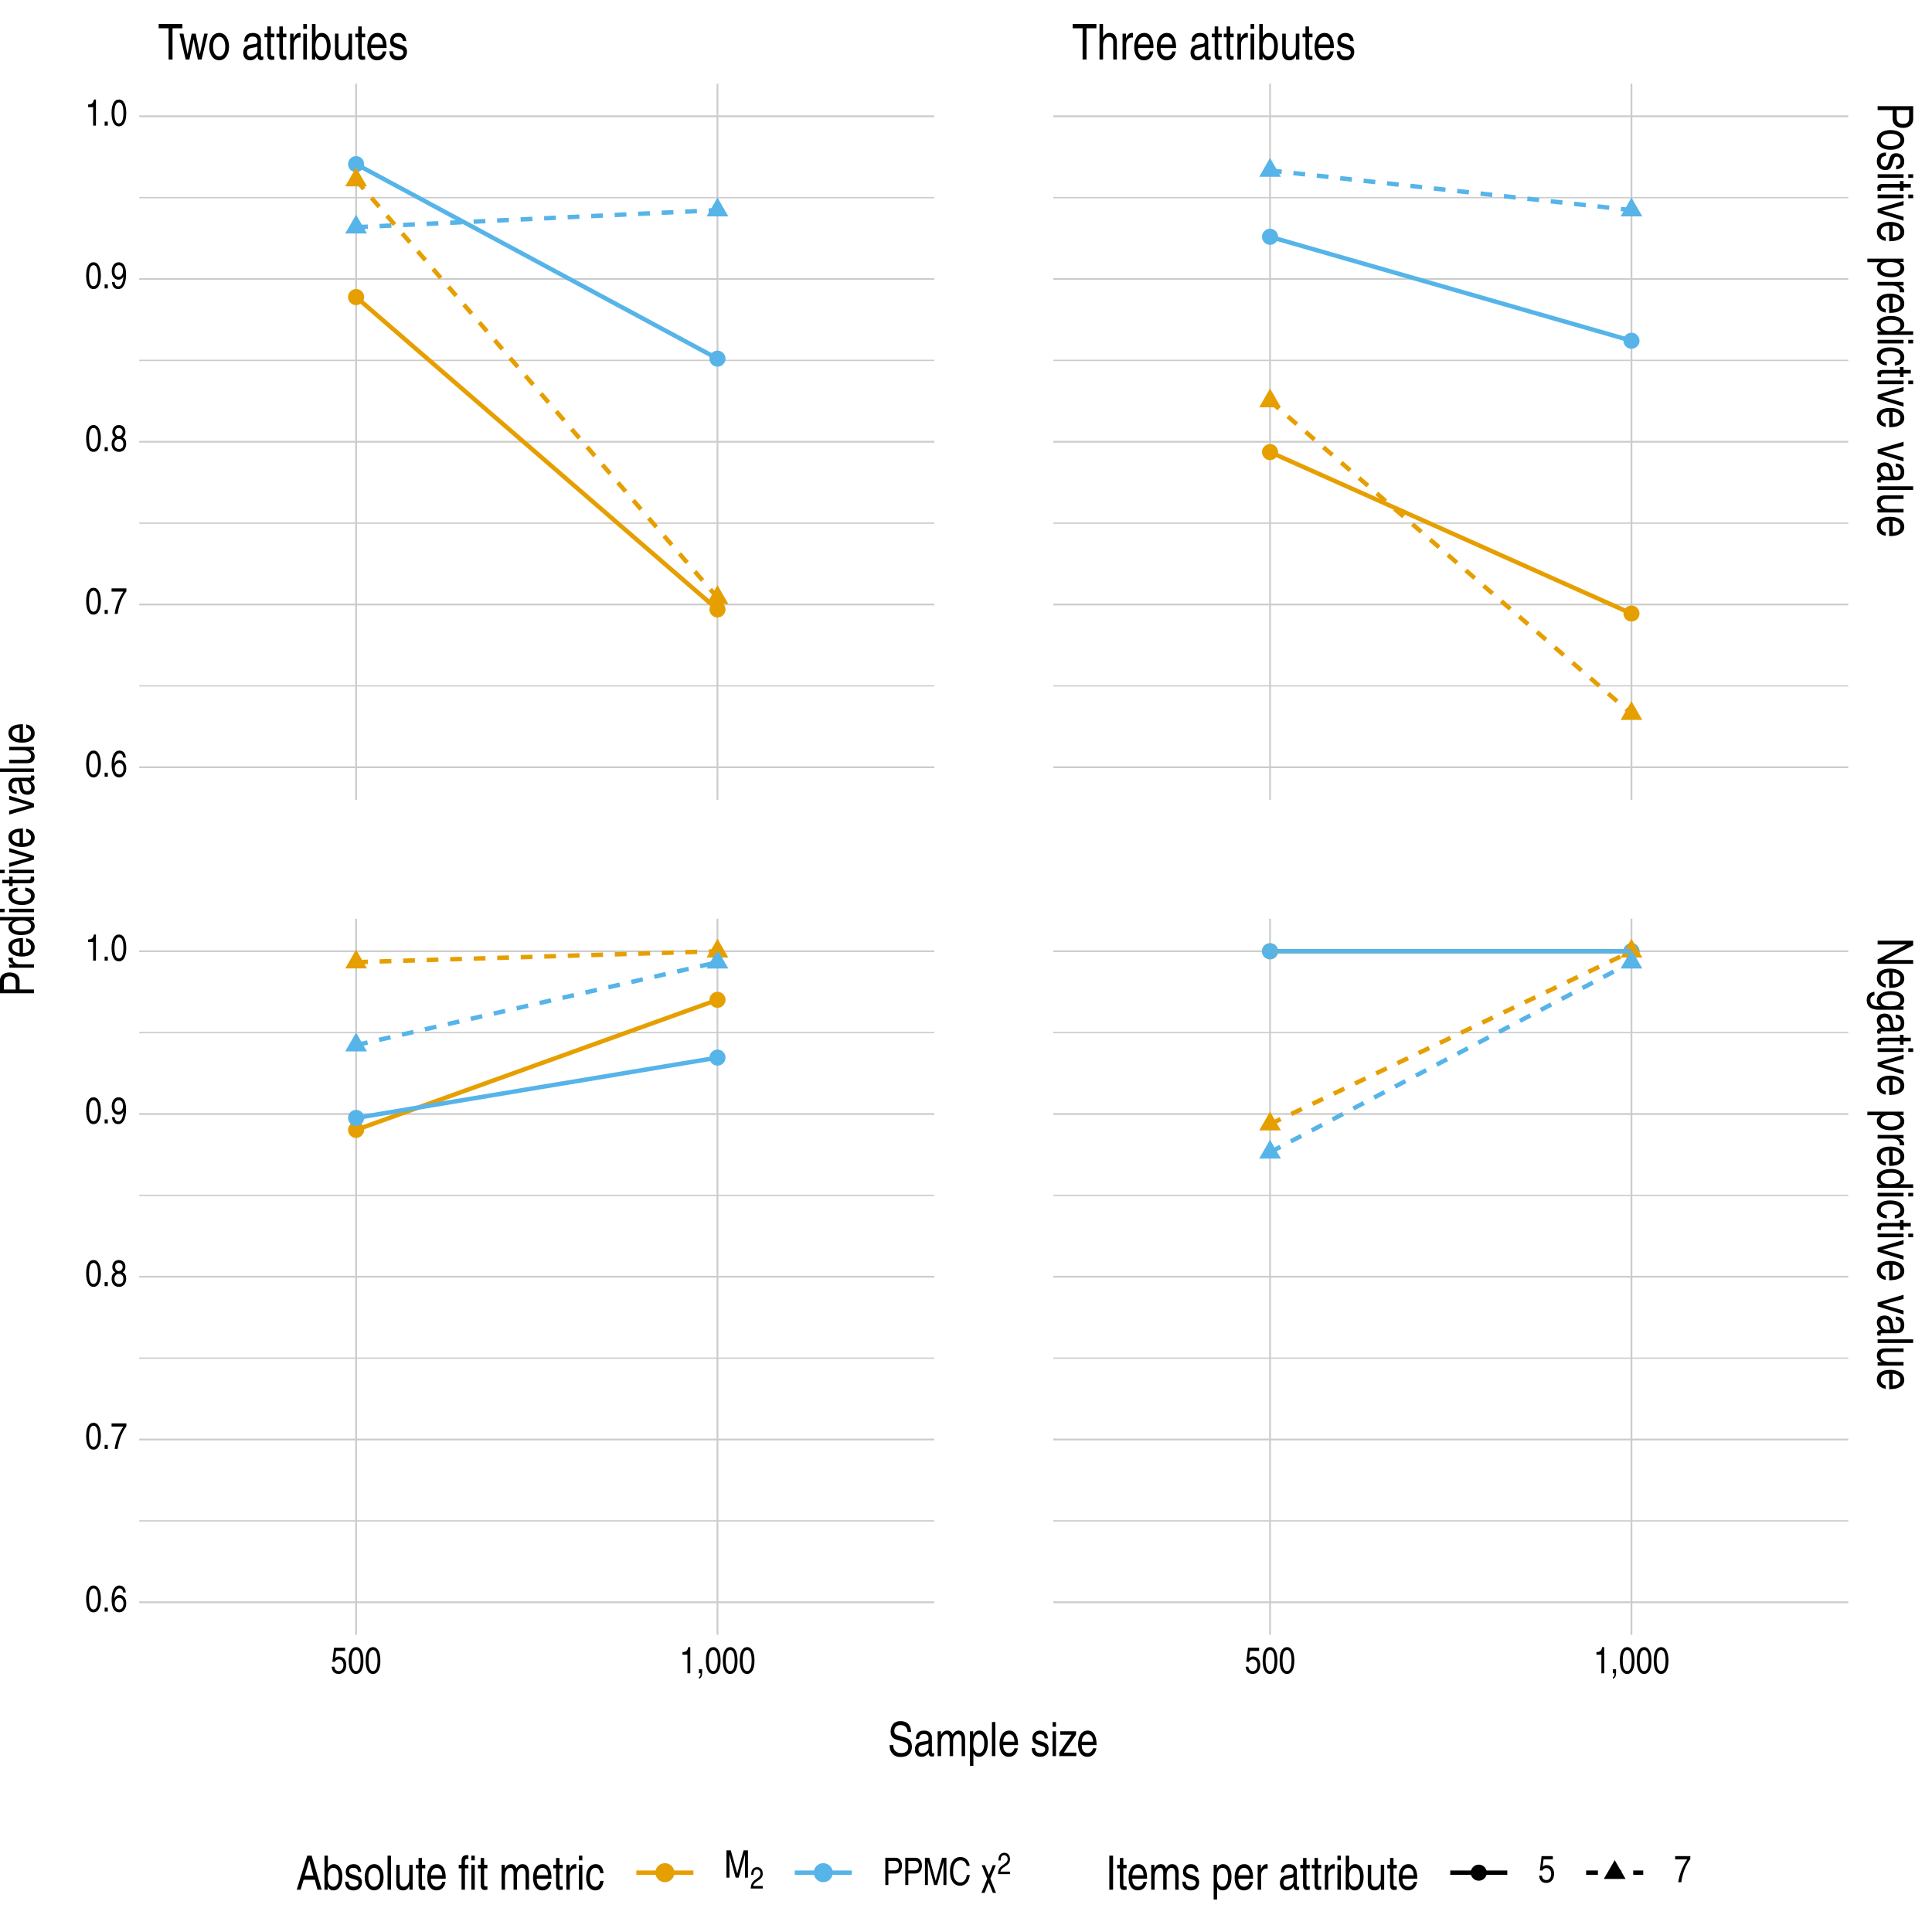
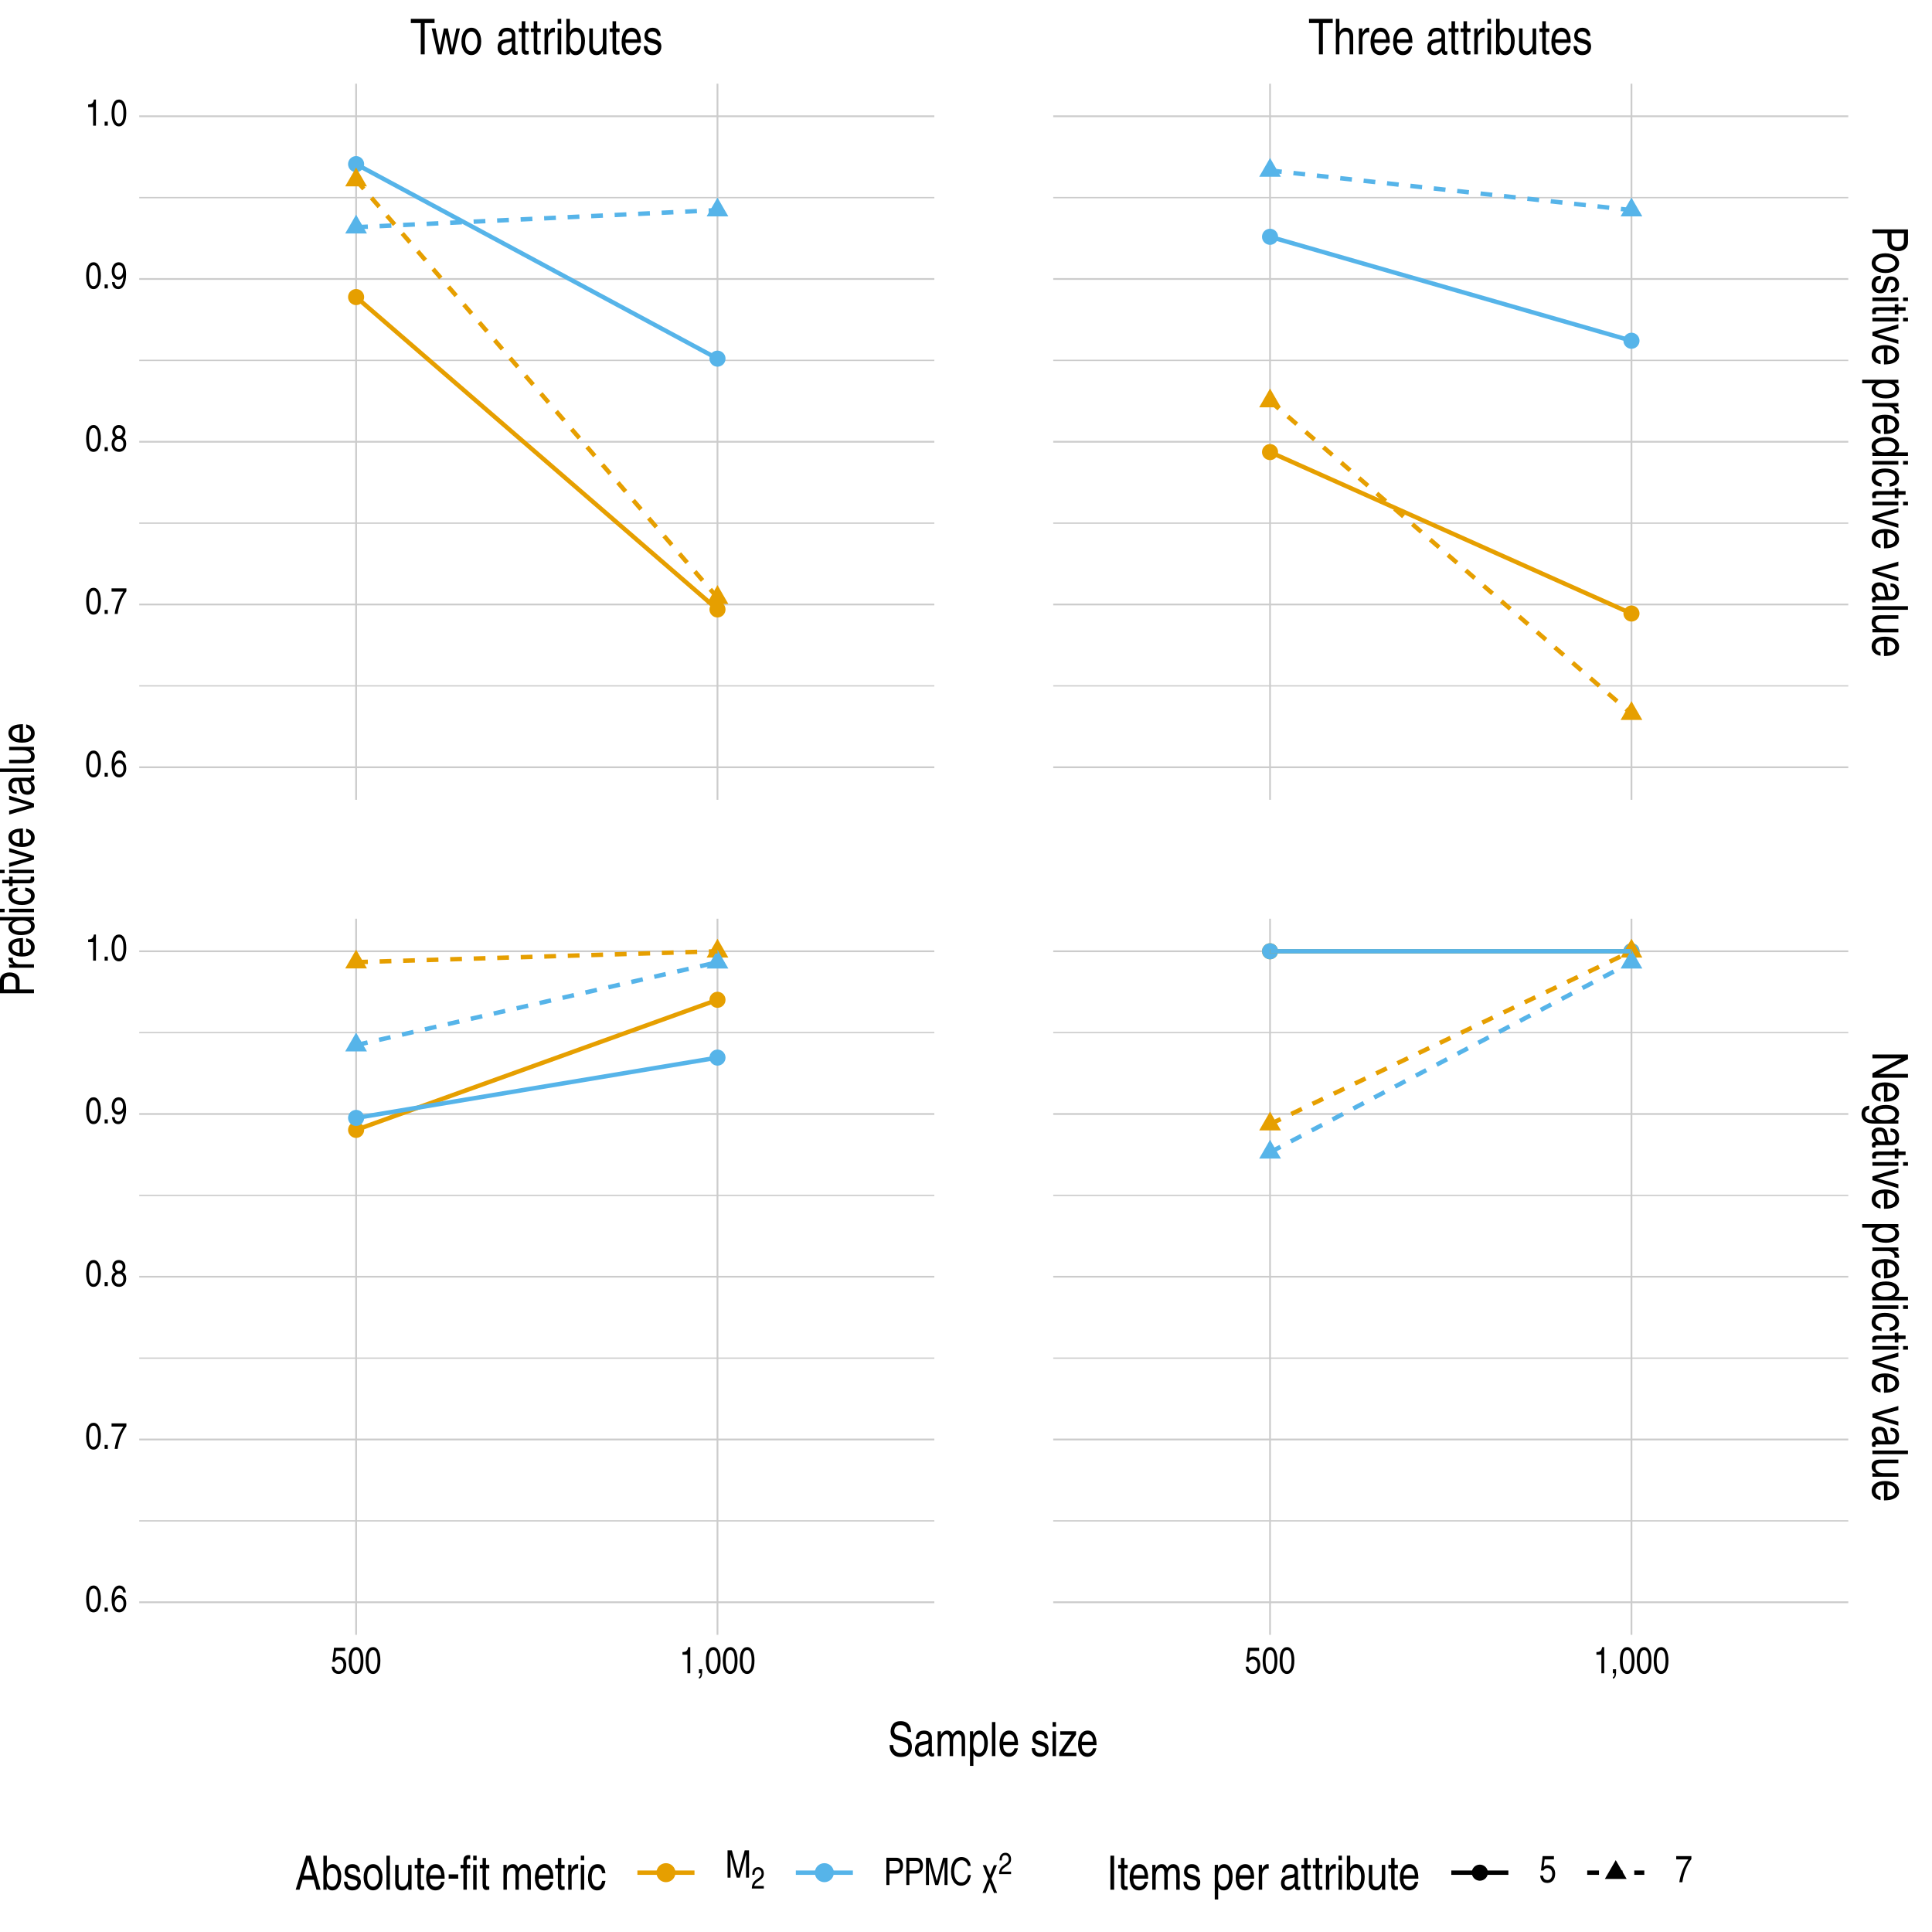
<svg xmlns="http://www.w3.org/2000/svg" class="svglite" width="468.00pt" height="468.00pt" viewBox="0 0 468.00 468.00">
  <defs>
    <style type="text/css">
    .svglite line, .svglite polyline, .svglite polygon, .svglite path, .svglite rect, .svglite circle {
      fill: none;
      stroke: #000000;
      stroke-linecap: round;
      stroke-linejoin: round;
      stroke-miterlimit: 10.00;
    }
    .svglite text {
      white-space: pre;
    }
  </style>
  </defs>
  <rect width="100%" height="100%" style="stroke: none; fill: #FFFFFF;" />
  <defs>
    <clipPath id="cpMC4wMHw0NjguMDB8MC4wMHw0NjguMDA=">
      <rect x="0.00" y="0.00" width="468.00" height="468.00" />
    </clipPath>
  </defs>
  <g clip-path="url(#cpMC4wMHw0NjguMDB8MC4wMHw0NjguMDA=)">
</g>
  <defs>
    <clipPath id="cpMzMuNzN8MjI2LjMzfDIwLjI4fDE5My43NA==">
      <rect x="33.73" y="20.28" width="192.60" height="173.47" />
    </clipPath>
  </defs>
  <g clip-path="url(#cpMzMuNzN8MjI2LjMzfDIwLjI4fDE5My43NA==)">
    <polyline points="33.73,166.14 226.33,166.14 " style="stroke-width: 0.32; stroke: #CCCCCC; stroke-linecap: butt;" />
    <polyline points="33.73,126.72 226.33,126.72 " style="stroke-width: 0.32; stroke: #CCCCCC; stroke-linecap: butt;" />
    <polyline points="33.73,87.30 226.33,87.30 " style="stroke-width: 0.32; stroke: #CCCCCC; stroke-linecap: butt;" />
    <polyline points="33.73,47.87 226.33,47.87 " style="stroke-width: 0.32; stroke: #CCCCCC; stroke-linecap: butt;" />
    <polyline points="33.73,185.86 226.33,185.86 " style="stroke-width: 0.43; stroke: #CCCCCC; stroke-linecap: butt;" />
    <polyline points="33.73,146.43 226.33,146.43 " style="stroke-width: 0.43; stroke: #CCCCCC; stroke-linecap: butt;" />
    <polyline points="33.73,107.01 226.33,107.01 " style="stroke-width: 0.43; stroke: #CCCCCC; stroke-linecap: butt;" />
    <polyline points="33.73,67.58 226.33,67.58 " style="stroke-width: 0.43; stroke: #CCCCCC; stroke-linecap: butt;" />
    <polyline points="33.73,28.16 226.33,28.16 " style="stroke-width: 0.43; stroke: #CCCCCC; stroke-linecap: butt;" />
    <polyline points="86.26,193.74 86.26,20.28 " style="stroke-width: 0.43; stroke: #CCCCCC; stroke-linecap: butt;" />
    <polyline points="173.80,193.74 173.80,20.28 " style="stroke-width: 0.43; stroke: #CCCCCC; stroke-linecap: butt;" />
    <circle cx="86.26" cy="71.96" r="1.95" style="stroke-width: 0.71; stroke: none; fill: #E69F00;" />
    <circle cx="86.26" cy="39.76" r="1.95" style="stroke-width: 0.71; stroke: none; fill: #56B4E9;" />
    <circle cx="173.80" cy="147.63" r="1.95" style="stroke-width: 0.71; stroke: none; fill: #E69F00;" />
    <circle cx="173.80" cy="86.88" r="1.95" style="stroke-width: 0.71; stroke: none; fill: #56B4E9;" />
    <polygon points="86.26,40.58 88.89,45.14 83.62,45.14 " style="stroke-width: 0.71; stroke: none; fill: #E69F00;" />
    <polygon points="86.26,52.00 88.89,56.56 83.62,56.56 " style="stroke-width: 0.71; stroke: none; fill: #56B4E9;" />
    <polygon points="173.80,141.73 176.43,146.29 171.17,146.29 " style="stroke-width: 0.71; stroke: none; fill: #E69F00;" />
    <polygon points="173.80,47.86 176.43,52.42 171.17,52.42 " style="stroke-width: 0.71; stroke: none; fill: #56B4E9;" />
    <polyline points="86.26,71.96 173.80,147.63 " style="stroke-width: 1.07; stroke: #E69F00; stroke-linecap: butt;" />
    <polyline points="86.26,39.76 173.80,86.88 " style="stroke-width: 1.07; stroke: #56B4E9; stroke-linecap: butt;" />
    <polyline points="86.26,43.62 173.80,144.77 " style="stroke-width: 1.07; stroke: #E69F00; stroke-dasharray: 2.85,2.85; stroke-linecap: butt;" />
    <polyline points="86.26,55.04 173.80,50.90 " style="stroke-width: 1.07; stroke: #56B4E9; stroke-dasharray: 2.85,2.85; stroke-linecap: butt;" />
  </g>
  <g clip-path="url(#cpMC4wMHw0NjguMDB8MC4wMHw0NjguMDA=)">
</g>
  <defs>
    <clipPath id="cpMzMuNzN8MjI2LjMzfDIyMi41NHwzOTYuMDE=">
      <rect x="33.73" y="222.54" width="192.60" height="173.47" />
    </clipPath>
  </defs>
  <g clip-path="url(#cpMzMuNzN8MjI2LjMzfDIyMi41NHwzOTYuMDE=)">
    <polyline points="33.73,368.41 226.33,368.41 " style="stroke-width: 0.32; stroke: #CCCCCC; stroke-linecap: butt;" />
    <polyline points="33.73,328.99 226.33,328.99 " style="stroke-width: 0.32; stroke: #CCCCCC; stroke-linecap: butt;" />
    <polyline points="33.73,289.56 226.33,289.56 " style="stroke-width: 0.32; stroke: #CCCCCC; stroke-linecap: butt;" />
    <polyline points="33.73,250.14 226.33,250.14 " style="stroke-width: 0.32; stroke: #CCCCCC; stroke-linecap: butt;" />
    <polyline points="33.73,388.12 226.33,388.12 " style="stroke-width: 0.43; stroke: #CCCCCC; stroke-linecap: butt;" />
    <polyline points="33.73,348.70 226.33,348.70 " style="stroke-width: 0.43; stroke: #CCCCCC; stroke-linecap: butt;" />
    <polyline points="33.73,309.27 226.33,309.27 " style="stroke-width: 0.43; stroke: #CCCCCC; stroke-linecap: butt;" />
    <polyline points="33.73,269.85 226.33,269.85 " style="stroke-width: 0.43; stroke: #CCCCCC; stroke-linecap: butt;" />
    <polyline points="33.73,230.43 226.33,230.43 " style="stroke-width: 0.43; stroke: #CCCCCC; stroke-linecap: butt;" />
    <polyline points="86.26,396.01 86.26,222.54 " style="stroke-width: 0.43; stroke: #CCCCCC; stroke-linecap: butt;" />
    <polyline points="173.80,396.01 173.80,222.54 " style="stroke-width: 0.43; stroke: #CCCCCC; stroke-linecap: butt;" />
    <circle cx="86.26" cy="273.70" r="1.95" style="stroke-width: 0.71; stroke: none; fill: #E69F00;" />
    <circle cx="86.26" cy="270.80" r="1.95" style="stroke-width: 0.71; stroke: none; fill: #56B4E9;" />
    <circle cx="173.80" cy="242.19" r="1.95" style="stroke-width: 0.71; stroke: none; fill: #E69F00;" />
    <circle cx="173.80" cy="256.19" r="1.95" style="stroke-width: 0.71; stroke: none; fill: #56B4E9;" />
    <polygon points="86.26,230.03 88.89,234.59 83.62,234.59 " style="stroke-width: 0.71; stroke: none; fill: #E69F00;" />
    <polygon points="86.26,250.13 88.89,254.69 83.62,254.69 " style="stroke-width: 0.71; stroke: none; fill: #56B4E9;" />
    <polygon points="173.80,227.39 176.43,231.95 171.17,231.95 " style="stroke-width: 0.71; stroke: none; fill: #E69F00;" />
    <polygon points="173.80,230.05 176.43,234.61 171.17,234.61 " style="stroke-width: 0.71; stroke: none; fill: #56B4E9;" />
    <polyline points="86.26,273.70 173.80,242.19 " style="stroke-width: 1.07; stroke: #E69F00; stroke-linecap: butt;" />
    <polyline points="86.26,270.80 173.80,256.19 " style="stroke-width: 1.07; stroke: #56B4E9; stroke-linecap: butt;" />
    <polyline points="86.26,233.07 173.80,230.43 " style="stroke-width: 1.07; stroke: #E69F00; stroke-dasharray: 2.85,2.85; stroke-linecap: butt;" />
    <polyline points="86.26,253.17 173.80,233.09 " style="stroke-width: 1.07; stroke: #56B4E9; stroke-dasharray: 2.85,2.85; stroke-linecap: butt;" />
  </g>
  <g clip-path="url(#cpMC4wMHw0NjguMDB8MC4wMHw0NjguMDA=)">
</g>
  <defs>
    <clipPath id="cpMjU1LjEzfDQ0Ny43MnwyMC4yOHwxOTMuNzQ=">
      <rect x="255.13" y="20.28" width="192.60" height="173.47" />
    </clipPath>
  </defs>
  <g clip-path="url(#cpMjU1LjEzfDQ0Ny43MnwyMC4yOHwxOTMuNzQ=)">
    <polyline points="255.13,166.14 447.72,166.14 " style="stroke-width: 0.32; stroke: #CCCCCC; stroke-linecap: butt;" />
    <polyline points="255.13,126.72 447.72,126.72 " style="stroke-width: 0.32; stroke: #CCCCCC; stroke-linecap: butt;" />
    <polyline points="255.13,87.30 447.72,87.30 " style="stroke-width: 0.32; stroke: #CCCCCC; stroke-linecap: butt;" />
    <polyline points="255.13,47.87 447.72,47.87 " style="stroke-width: 0.32; stroke: #CCCCCC; stroke-linecap: butt;" />
    <polyline points="255.13,185.86 447.72,185.86 " style="stroke-width: 0.43; stroke: #CCCCCC; stroke-linecap: butt;" />
    <polyline points="255.13,146.43 447.72,146.43 " style="stroke-width: 0.43; stroke: #CCCCCC; stroke-linecap: butt;" />
    <polyline points="255.13,107.01 447.72,107.01 " style="stroke-width: 0.43; stroke: #CCCCCC; stroke-linecap: butt;" />
    <polyline points="255.13,67.58 447.72,67.58 " style="stroke-width: 0.43; stroke: #CCCCCC; stroke-linecap: butt;" />
    <polyline points="255.13,28.16 447.72,28.16 " style="stroke-width: 0.43; stroke: #CCCCCC; stroke-linecap: butt;" />
    <polyline points="307.65,193.74 307.65,20.28 " style="stroke-width: 0.43; stroke: #CCCCCC; stroke-linecap: butt;" />
    <polyline points="395.20,193.74 395.20,20.28 " style="stroke-width: 0.43; stroke: #CCCCCC; stroke-linecap: butt;" />
    <circle cx="307.65" cy="109.51" r="1.95" style="stroke-width: 0.71; stroke: none; fill: #E69F00;" />
    <circle cx="307.65" cy="57.36" r="1.95" style="stroke-width: 0.71; stroke: none; fill: #56B4E9;" />
    <circle cx="395.20" cy="148.62" r="1.95" style="stroke-width: 0.71; stroke: none; fill: #E69F00;" />
    <circle cx="395.20" cy="82.54" r="1.95" style="stroke-width: 0.71; stroke: none; fill: #56B4E9;" />
    <polygon points="307.65,94.11 310.29,98.67 305.02,98.67 " style="stroke-width: 0.71; stroke: none; fill: #E69F00;" />
    <polygon points="307.65,38.26 310.29,42.82 305.02,42.82 " style="stroke-width: 0.71; stroke: none; fill: #56B4E9;" />
    <polygon points="395.20,169.84 397.83,174.40 392.57,174.40 " style="stroke-width: 0.71; stroke: none; fill: #E69F00;" />
    <polygon points="395.20,47.86 397.83,52.42 392.57,52.42 " style="stroke-width: 0.71; stroke: none; fill: #56B4E9;" />
    <polyline points="307.65,109.51 395.20,148.62 " style="stroke-width: 1.07; stroke: #E69F00; stroke-linecap: butt;" />
    <polyline points="307.65,57.36 395.20,82.54 " style="stroke-width: 1.07; stroke: #56B4E9; stroke-linecap: butt;" />
    <polyline points="307.65,97.15 395.20,172.88 " style="stroke-width: 1.07; stroke: #E69F00; stroke-dasharray: 2.85,2.85; stroke-linecap: butt;" />
    <polyline points="307.65,41.30 395.20,50.90 " style="stroke-width: 1.07; stroke: #56B4E9; stroke-dasharray: 2.85,2.85; stroke-linecap: butt;" />
  </g>
  <g clip-path="url(#cpMC4wMHw0NjguMDB8MC4wMHw0NjguMDA=)">
</g>
  <defs>
    <clipPath id="cpMjU1LjEzfDQ0Ny43MnwyMjIuNTR8Mzk2LjAx">
      <rect x="255.13" y="222.54" width="192.60" height="173.47" />
    </clipPath>
  </defs>
  <g clip-path="url(#cpMjU1LjEzfDQ0Ny43MnwyMjIuNTR8Mzk2LjAx)">
    <polyline points="255.13,368.41 447.72,368.41 " style="stroke-width: 0.32; stroke: #CCCCCC; stroke-linecap: butt;" />
    <polyline points="255.13,328.99 447.72,328.99 " style="stroke-width: 0.32; stroke: #CCCCCC; stroke-linecap: butt;" />
    <polyline points="255.13,289.56 447.72,289.56 " style="stroke-width: 0.32; stroke: #CCCCCC; stroke-linecap: butt;" />
    <polyline points="255.13,250.14 447.72,250.14 " style="stroke-width: 0.32; stroke: #CCCCCC; stroke-linecap: butt;" />
    <polyline points="255.13,388.12 447.72,388.12 " style="stroke-width: 0.43; stroke: #CCCCCC; stroke-linecap: butt;" />
    <polyline points="255.13,348.70 447.72,348.70 " style="stroke-width: 0.43; stroke: #CCCCCC; stroke-linecap: butt;" />
    <polyline points="255.13,309.27 447.72,309.27 " style="stroke-width: 0.43; stroke: #CCCCCC; stroke-linecap: butt;" />
    <polyline points="255.13,269.85 447.72,269.85 " style="stroke-width: 0.43; stroke: #CCCCCC; stroke-linecap: butt;" />
    <polyline points="255.13,230.43 447.72,230.43 " style="stroke-width: 0.43; stroke: #CCCCCC; stroke-linecap: butt;" />
    <polyline points="307.65,396.01 307.65,222.54 " style="stroke-width: 0.43; stroke: #CCCCCC; stroke-linecap: butt;" />
    <polyline points="395.20,396.01 395.20,222.54 " style="stroke-width: 0.43; stroke: #CCCCCC; stroke-linecap: butt;" />
    <circle cx="307.65" cy="230.43" r="1.95" style="stroke-width: 0.71; stroke: none; fill: #E69F00;" />
    <circle cx="307.65" cy="230.43" r="1.95" style="stroke-width: 0.71; stroke: none; fill: #56B4E9;" />
    <circle cx="395.20" cy="230.43" r="1.95" style="stroke-width: 0.71; stroke: none; fill: #E69F00;" />
    <circle cx="395.20" cy="230.43" r="1.95" style="stroke-width: 0.71; stroke: none; fill: #56B4E9;" />
    <polygon points="307.65,269.27 310.29,273.83 305.02,273.83 " style="stroke-width: 0.71; stroke: none; fill: #E69F00;" />
    <polygon points="307.65,276.09 310.29,280.65 305.02,280.65 " style="stroke-width: 0.71; stroke: none; fill: #56B4E9;" />
    <polygon points="395.20,227.39 397.83,231.95 392.57,231.95 " style="stroke-width: 0.71; stroke: none; fill: #E69F00;" />
    <polygon points="395.20,230.05 397.83,234.61 392.57,234.61 " style="stroke-width: 0.71; stroke: none; fill: #56B4E9;" />
    <polyline points="307.65,230.43 395.20,230.43 " style="stroke-width: 1.07; stroke: #E69F00; stroke-linecap: butt;" />
    <polyline points="307.65,230.43 395.20,230.43 " style="stroke-width: 1.07; stroke: #56B4E9; stroke-linecap: butt;" />
    <polyline points="307.65,272.31 395.20,230.43 " style="stroke-width: 1.07; stroke: #E69F00; stroke-dasharray: 2.85,2.85; stroke-linecap: butt;" />
    <polyline points="307.65,279.13 395.20,233.09 " style="stroke-width: 1.07; stroke: #56B4E9; stroke-dasharray: 2.85,2.85; stroke-linecap: butt;" />
  </g>
  <g clip-path="url(#cpMC4wMHw0NjguMDB8MC4wMHw0NjguMDA=)">
</g>
  <defs>
    <clipPath id="cpMzMuNzN8MjI2LjMzfDAuMDB8MjAuMjg=">
      <rect x="33.73" y="0.00" width="192.60" height="20.28" />
    </clipPath>
  </defs>
  <g clip-path="url(#cpMzMuNzN8MjI2LjMzfDAuMDB8MjAuMjg=)">
-     <text x="38.31" y="14.43" style="font-size: 12.00px; font-family: &quot;Arial Narrow&quot;;" textLength="61.27px" lengthAdjust="spacingAndGlyphs">Two attributes</text>
+     <text x="99.39" y="13.17" style="font-size: 12.00px; font-family: &quot;Arial Narrow&quot;;" textLength="18.05px" lengthAdjust="spacingAndGlyphs">Two</text>
+     <text x="120.18" y="13.17" style="font-size: 12.00px; font-family: &quot;Arial Narrow&quot;;" textLength="40.49px" lengthAdjust="spacingAndGlyphs">attributes</text>
  </g>
  <g clip-path="url(#cpMC4wMHw0NjguMDB8MC4wMHw0NjguMDA=)">
</g>
  <defs>
    <clipPath id="cpMjU1LjEzfDQ0Ny43MnwwLjAwfDIwLjI4">
      <rect x="255.13" y="0.00" width="192.60" height="20.28" />
    </clipPath>
  </defs>
  <g clip-path="url(#cpMjU1LjEzfDQ0Ny43MnwwLjAwfDIwLjI4)">
-     <text x="259.71" y="14.43" style="font-size: 12.00px; font-family: &quot;Arial Narrow&quot;;" textLength="68.93px" lengthAdjust="spacingAndGlyphs">Three attributes</text>
+     <text x="316.96" y="13.17" style="font-size: 12.00px; font-family: &quot;Arial Narrow&quot;;" textLength="25.70px" lengthAdjust="spacingAndGlyphs">Three</text>
+     <text x="345.40" y="13.17" style="font-size: 12.00px; font-family: &quot;Arial Narrow&quot;;" textLength="40.49px" lengthAdjust="spacingAndGlyphs">attributes</text>
  </g>
  <g clip-path="url(#cpMC4wMHw0NjguMDB8MC4wMHw0NjguMDA=)">
</g>
  <defs>
    <clipPath id="cpNDQ3LjcyfDQ2OC4wMHwyMC4yOHwxOTMuNzQ=">
      <rect x="447.72" y="20.28" width="20.28" height="173.47" />
    </clipPath>
  </defs>
  <g clip-path="url(#cpNDQ3LjcyfDQ2OC4wMHwyMC4yOHwxOTMuNzQ=)">
-     <text transform="translate(454.83,24.86) rotate(90)" style="font-size: 12.00px; font-family: &quot;Arial Narrow&quot;;" textLength="34.47px" lengthAdjust="spacingAndGlyphs">Positive</text>
-     <text transform="translate(454.83,62.07) rotate(90)" style="font-size: 12.00px; font-family: &quot;Arial Narrow&quot;;" textLength="42.13px" lengthAdjust="spacingAndGlyphs">predictive</text>
-     <text transform="translate(454.83,106.93) rotate(90)" style="font-size: 12.00px; font-family: &quot;Arial Narrow&quot;;" textLength="23.53px" lengthAdjust="spacingAndGlyphs">value</text>
+     <text transform="translate(453.57,107.01) rotate(90)" text-anchor="middle" style="font-size: 12.00px; font-family: &quot;Arial Narrow&quot;;" textLength="105.60px" lengthAdjust="spacingAndGlyphs">Positive predictive value</text>
  </g>
  <g clip-path="url(#cpMC4wMHw0NjguMDB8MC4wMHw0NjguMDA=)">
</g>
  <defs>
    <clipPath id="cpNDQ3LjcyfDQ2OC4wMHwyMjIuNTR8Mzk2LjAx">
      <rect x="447.72" y="222.54" width="20.28" height="173.47" />
    </clipPath>
  </defs>
  <g clip-path="url(#cpNDQ3LjcyfDQ2OC4wMHwyMjIuNTR8Mzk2LjAx)">
-     <text transform="translate(454.83,227.12) rotate(90)" style="font-size: 12.00px; font-family: &quot;Arial Narrow&quot;;" textLength="38.84px" lengthAdjust="spacingAndGlyphs">Negative</text>
-     <text transform="translate(454.83,268.70) rotate(90)" style="font-size: 12.00px; font-family: &quot;Arial Narrow&quot;;" textLength="42.13px" lengthAdjust="spacingAndGlyphs">predictive</text>
-     <text transform="translate(454.83,313.57) rotate(90)" style="font-size: 12.00px; font-family: &quot;Arial Narrow&quot;;" textLength="23.53px" lengthAdjust="spacingAndGlyphs">value</text>
+     <text transform="translate(453.57,309.27) rotate(90)" text-anchor="middle" style="font-size: 12.00px; font-family: &quot;Arial Narrow&quot;;" textLength="109.97px" lengthAdjust="spacingAndGlyphs">Negative predictive value</text>
  </g>
  <g clip-path="url(#cpMC4wMHw0NjguMDB8MC4wMHw0NjguMDA=)">
    <text x="80.10" y="405.32" style="font-size: 9.00px; font-family: &quot;Arial Narrow&quot;;" textLength="12.31px" lengthAdjust="spacingAndGlyphs">500</text>
    <text x="164.57" y="405.32" style="font-size: 9.00px; font-family: &quot;Arial Narrow&quot;;" textLength="18.47px" lengthAdjust="spacingAndGlyphs">1,000</text>
    <text x="301.50" y="405.32" style="font-size: 9.00px; font-family: &quot;Arial Narrow&quot;;" textLength="12.31px" lengthAdjust="spacingAndGlyphs">500</text>
    <text x="385.96" y="405.32" style="font-size: 9.00px; font-family: &quot;Arial Narrow&quot;;" textLength="18.47px" lengthAdjust="spacingAndGlyphs">1,000</text>
    <text x="20.60" y="188.14" style="font-size: 9.00px; font-family: &quot;Arial Narrow&quot;;" textLength="10.26px" lengthAdjust="spacingAndGlyphs">0.6</text>
    <text x="20.60" y="148.71" style="font-size: 9.00px; font-family: &quot;Arial Narrow&quot;;" textLength="10.26px" lengthAdjust="spacingAndGlyphs">0.7</text>
    <text x="20.60" y="109.29" style="font-size: 9.00px; font-family: &quot;Arial Narrow&quot;;" textLength="10.26px" lengthAdjust="spacingAndGlyphs">0.8</text>
    <text x="20.60" y="69.86" style="font-size: 9.00px; font-family: &quot;Arial Narrow&quot;;" textLength="10.26px" lengthAdjust="spacingAndGlyphs">0.9</text>
    <text x="20.60" y="30.44" style="font-size: 9.00px; font-family: &quot;Arial Narrow&quot;;" textLength="10.26px" lengthAdjust="spacingAndGlyphs">1.0</text>
    <text x="20.60" y="390.40" style="font-size: 9.00px; font-family: &quot;Arial Narrow&quot;;" textLength="10.26px" lengthAdjust="spacingAndGlyphs">0.6</text>
    <text x="20.60" y="350.98" style="font-size: 9.00px; font-family: &quot;Arial Narrow&quot;;" textLength="10.26px" lengthAdjust="spacingAndGlyphs">0.7</text>
    <text x="20.60" y="311.55" style="font-size: 9.00px; font-family: &quot;Arial Narrow&quot;;" textLength="10.26px" lengthAdjust="spacingAndGlyphs">0.8</text>
    <text x="20.60" y="272.13" style="font-size: 9.00px; font-family: &quot;Arial Narrow&quot;;" textLength="10.26px" lengthAdjust="spacingAndGlyphs">0.9</text>
    <text x="20.60" y="232.70" style="font-size: 9.00px; font-family: &quot;Arial Narrow&quot;;" textLength="10.26px" lengthAdjust="spacingAndGlyphs">1.0</text>
    <text x="215.05" y="425.39" style="font-size: 11.50px; font-family: &quot;Arial Narrow&quot;;" textLength="31.96px" lengthAdjust="spacingAndGlyphs">Sample</text>
    <text x="249.63" y="425.39" style="font-size: 11.50px; font-family: &quot;Arial Narrow&quot;;" textLength="16.77px" lengthAdjust="spacingAndGlyphs">size</text>
    <text transform="translate(8.23,241.42) rotate(-90)" style="font-size: 11.50px; font-family: &quot;Arial Narrow&quot;;" textLength="41.39px" lengthAdjust="spacingAndGlyphs">Predictive</text>
    <text transform="translate(8.23,197.40) rotate(-90)" style="font-size: 11.50px; font-family: &quot;Arial Narrow&quot;;" textLength="22.54px" lengthAdjust="spacingAndGlyphs">value</text>
-     <text x="71.76" y="457.75" style="font-size: 11.50px; font-family: &quot;Arial Narrow&quot;;" textLength="74.93px" lengthAdjust="spacingAndGlyphs">Absolute fit metric</text>
-     <circle cx="161.06" cy="453.63" r="1.95" style="stroke-width: 0.71; stroke: #E69F00; fill: #E69F00;" />
-     <line x1="154.15" y1="453.63" x2="167.97" y2="453.63" style="stroke-width: 1.07; stroke: #E69F00; stroke-linecap: butt;" />
-     <circle cx="199.43" cy="453.63" r="1.95" style="stroke-width: 0.71; stroke: #56B4E9; fill: #56B4E9;" />
-     <line x1="192.52" y1="453.63" x2="206.34" y2="453.63" style="stroke-width: 1.07; stroke: #56B4E9; stroke-linecap: butt;" />
-     <text x="175.43" y="454.83" style="font-size: 9.20px; font-family: &quot;Arial Narrow&quot;;" textLength="6.28px" lengthAdjust="spacingAndGlyphs">M</text>
-     <text x="181.70" y="457.46" style="font-size: 7.36px; font-family: &quot;Arial Narrow&quot;;" textLength="3.36px" lengthAdjust="spacingAndGlyphs">2</text>
-     <text x="213.80" y="456.62" style="font-size: 9.20px; font-family: &quot;Arial Narrow&quot;;" textLength="21.77px" lengthAdjust="spacingAndGlyphs">PPMC</text>
-     <text x="237.66" y="456.62" style="font-size: 9.20px; font-family: &quot;Arial Narrow&quot;;" textLength="3.93px" lengthAdjust="spacingAndGlyphs">χ</text>
-     <text x="241.59" y="453.98" style="font-size: 7.36px; font-family: &quot;Arial Narrow&quot;;" textLength="3.36px" lengthAdjust="spacingAndGlyphs">2</text>
-     <text x="267.86" y="457.75" style="font-size: 11.50px; font-family: &quot;Arial Narrow&quot;;" textLength="75.98px" lengthAdjust="spacingAndGlyphs">Items per attribute</text>
-     <circle cx="358.21" cy="453.63" r="1.95" style="stroke-width: 0.71; stroke: none; fill: #000000;" />
-     <line x1="351.30" y1="453.63" x2="365.12" y2="453.63" style="stroke-width: 1.07; stroke-linecap: butt;" />
-     <polygon points="391.14,450.59 393.77,455.15 388.50,455.15 " style="stroke-width: 0.71; stroke: none; fill: #000000;" />
-     <line x1="384.22" y1="453.63" x2="398.05" y2="453.63" style="stroke-width: 1.07; stroke-dasharray: 2.85,2.85; stroke-linecap: butt;" />
-     <text x="372.58" y="455.95" style="font-size: 9.20px; font-family: &quot;Arial Narrow&quot;;" textLength="4.19px" lengthAdjust="spacingAndGlyphs">5</text>
-     <text x="405.50" y="455.95" style="font-size: 9.20px; font-family: &quot;Arial Narrow&quot;;" textLength="4.19px" lengthAdjust="spacingAndGlyphs">7</text>
+     <text x="71.50" y="457.75" style="font-size: 11.50px; font-family: &quot;Arial Narrow&quot;;" textLength="75.45px" lengthAdjust="spacingAndGlyphs">Absolute-fit metric</text>
+     <circle cx="161.32" cy="453.63" r="1.95" style="stroke-width: 0.71; stroke: #E69F00; fill: #E69F00;" />
+     <line x1="154.40" y1="453.63" x2="168.23" y2="453.63" style="stroke-width: 1.07; stroke: #E69F00; stroke-linecap: butt;" />
+     <circle cx="199.69" cy="453.63" r="1.95" style="stroke-width: 0.71; stroke: #56B4E9; fill: #56B4E9;" />
+     <line x1="192.78" y1="453.63" x2="206.60" y2="453.63" style="stroke-width: 1.07; stroke: #56B4E9; stroke-linecap: butt;" />
+     <text x="175.69" y="454.83" style="font-size: 9.20px; font-family: &quot;Arial Narrow&quot;;" textLength="6.28px" lengthAdjust="spacingAndGlyphs">M</text>
+     <text x="181.96" y="457.46" style="font-size: 7.36px; font-family: &quot;Arial Narrow&quot;;" textLength="3.36px" lengthAdjust="spacingAndGlyphs">2</text>
+     <text x="214.06" y="456.62" style="font-size: 9.20px; font-family: &quot;Arial Narrow&quot;;" textLength="21.77px" lengthAdjust="spacingAndGlyphs">PPMC</text>
+     <text x="237.92" y="456.62" style="font-size: 9.20px; font-family: &quot;Arial Narrow&quot;;" textLength="3.93px" lengthAdjust="spacingAndGlyphs">χ</text>
+     <text x="241.85" y="453.98" style="font-size: 7.36px; font-family: &quot;Arial Narrow&quot;;" textLength="3.36px" lengthAdjust="spacingAndGlyphs">2</text>
+     <text x="268.12" y="457.75" style="font-size: 11.50px; font-family: &quot;Arial Narrow&quot;;" textLength="75.98px" lengthAdjust="spacingAndGlyphs">Items per attribute</text>
+     <circle cx="358.47" cy="453.63" r="1.95" style="stroke-width: 0.71; stroke: none; fill: #000000;" />
+     <line x1="351.56" y1="453.63" x2="365.38" y2="453.63" style="stroke-width: 1.07; stroke-linecap: butt;" />
+     <polygon points="391.39,450.59 394.03,455.15 388.76,455.15 " style="stroke-width: 0.71; stroke: none; fill: #000000;" />
+     <line x1="384.48" y1="453.63" x2="398.31" y2="453.63" style="stroke-width: 1.07; stroke-dasharray: 2.85,2.85; stroke-linecap: butt;" />
+     <text x="372.84" y="455.95" style="font-size: 9.20px; font-family: &quot;Arial Narrow&quot;;" textLength="4.19px" lengthAdjust="spacingAndGlyphs">5</text>
+     <text x="405.76" y="455.95" style="font-size: 9.20px; font-family: &quot;Arial Narrow&quot;;" textLength="4.19px" lengthAdjust="spacingAndGlyphs">7</text>
  </g>
</svg>
